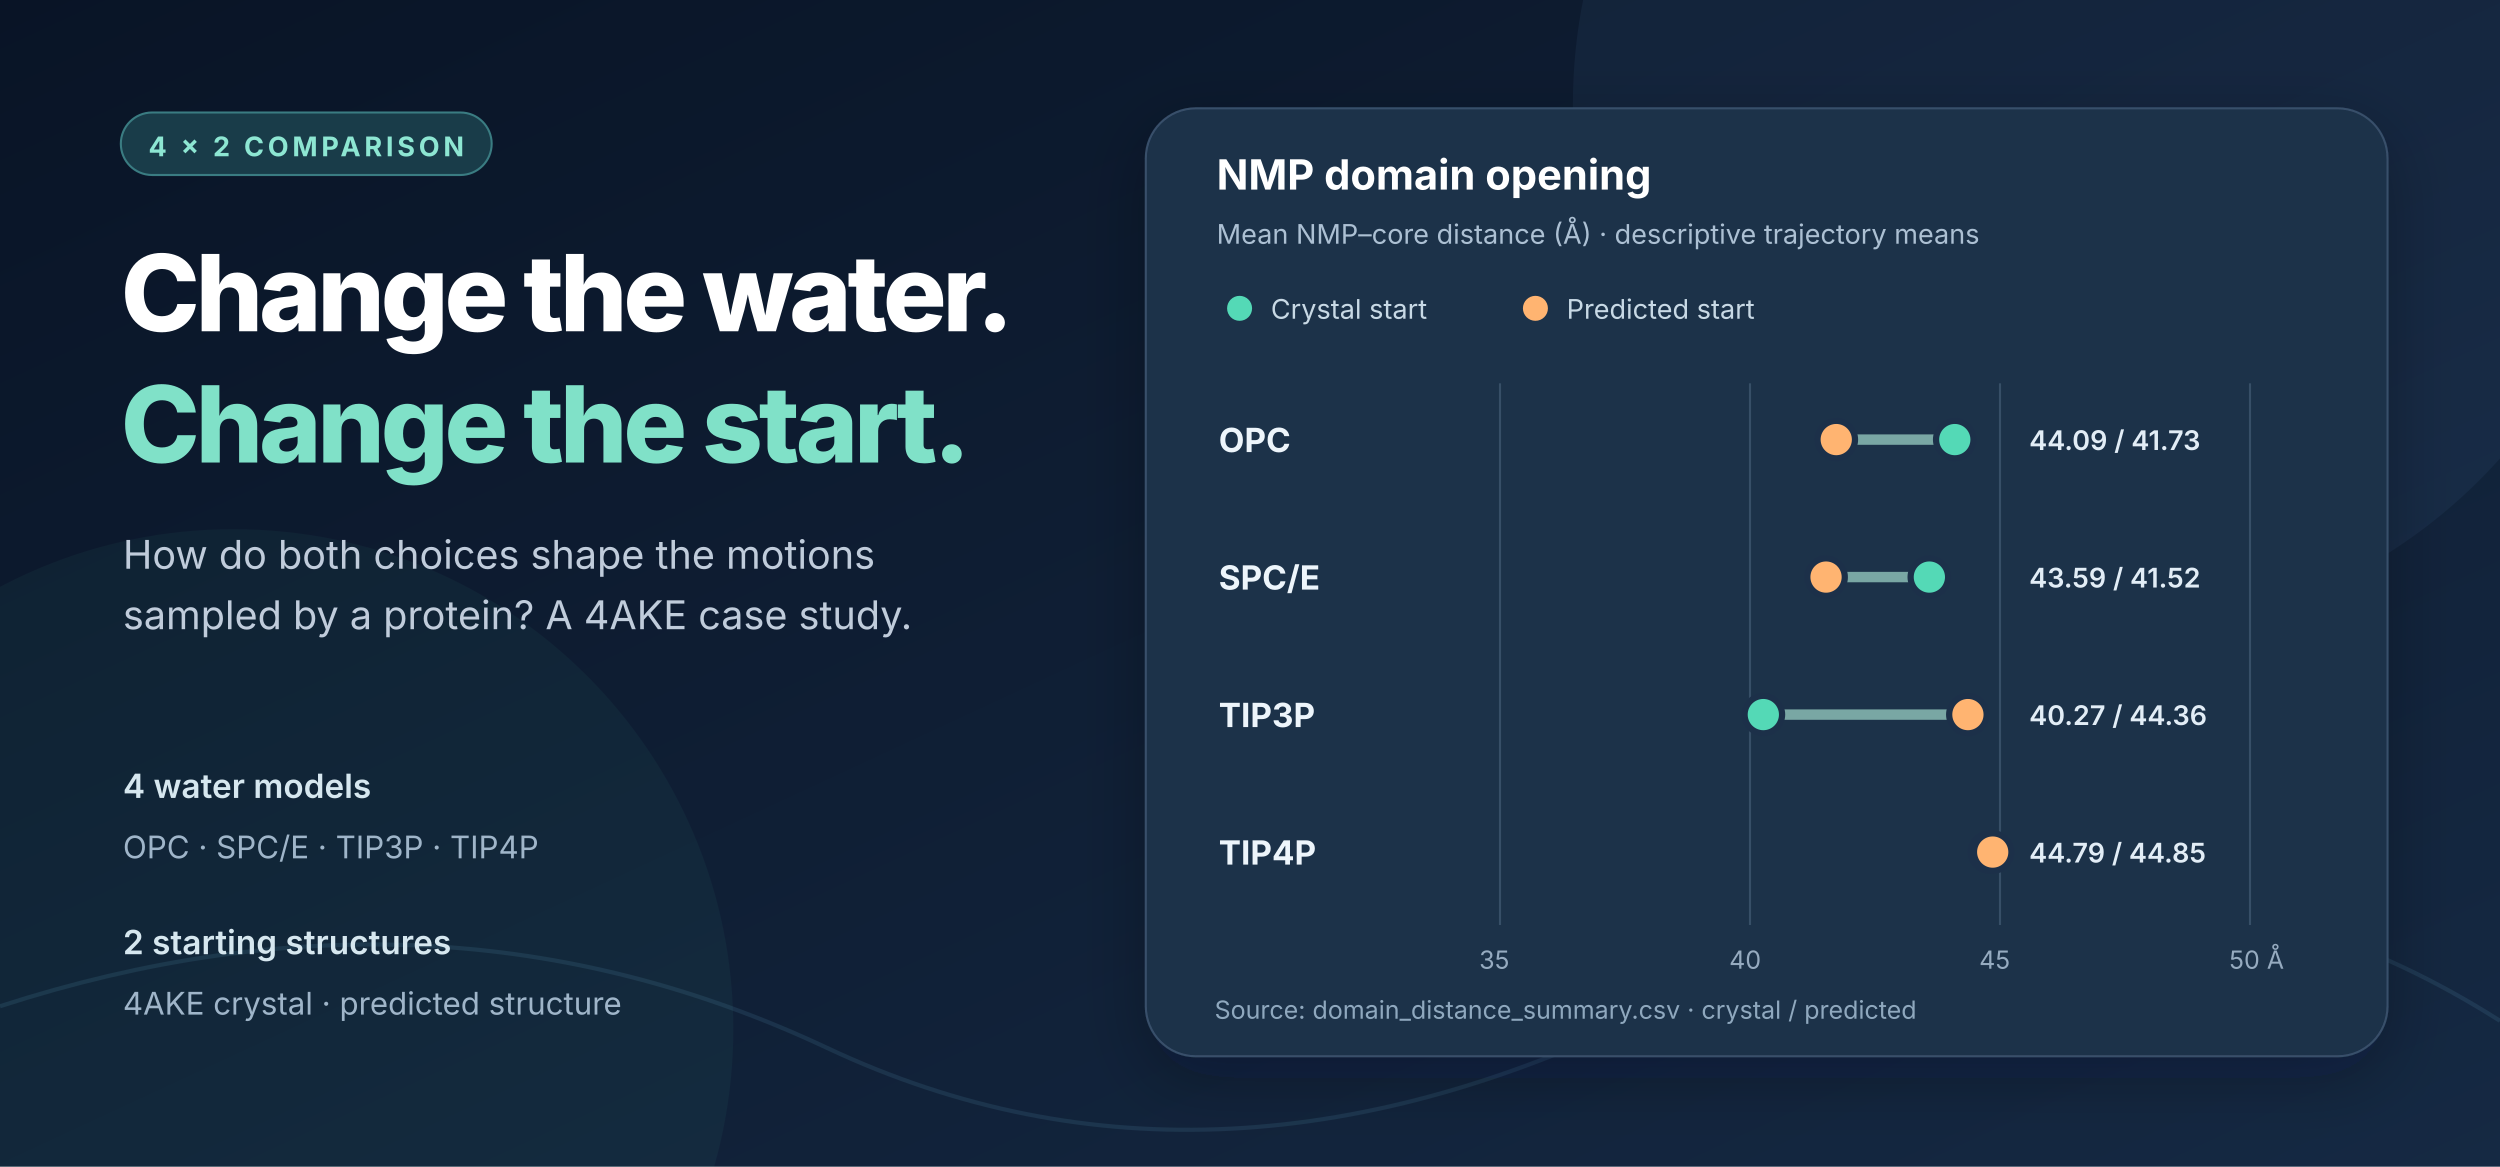
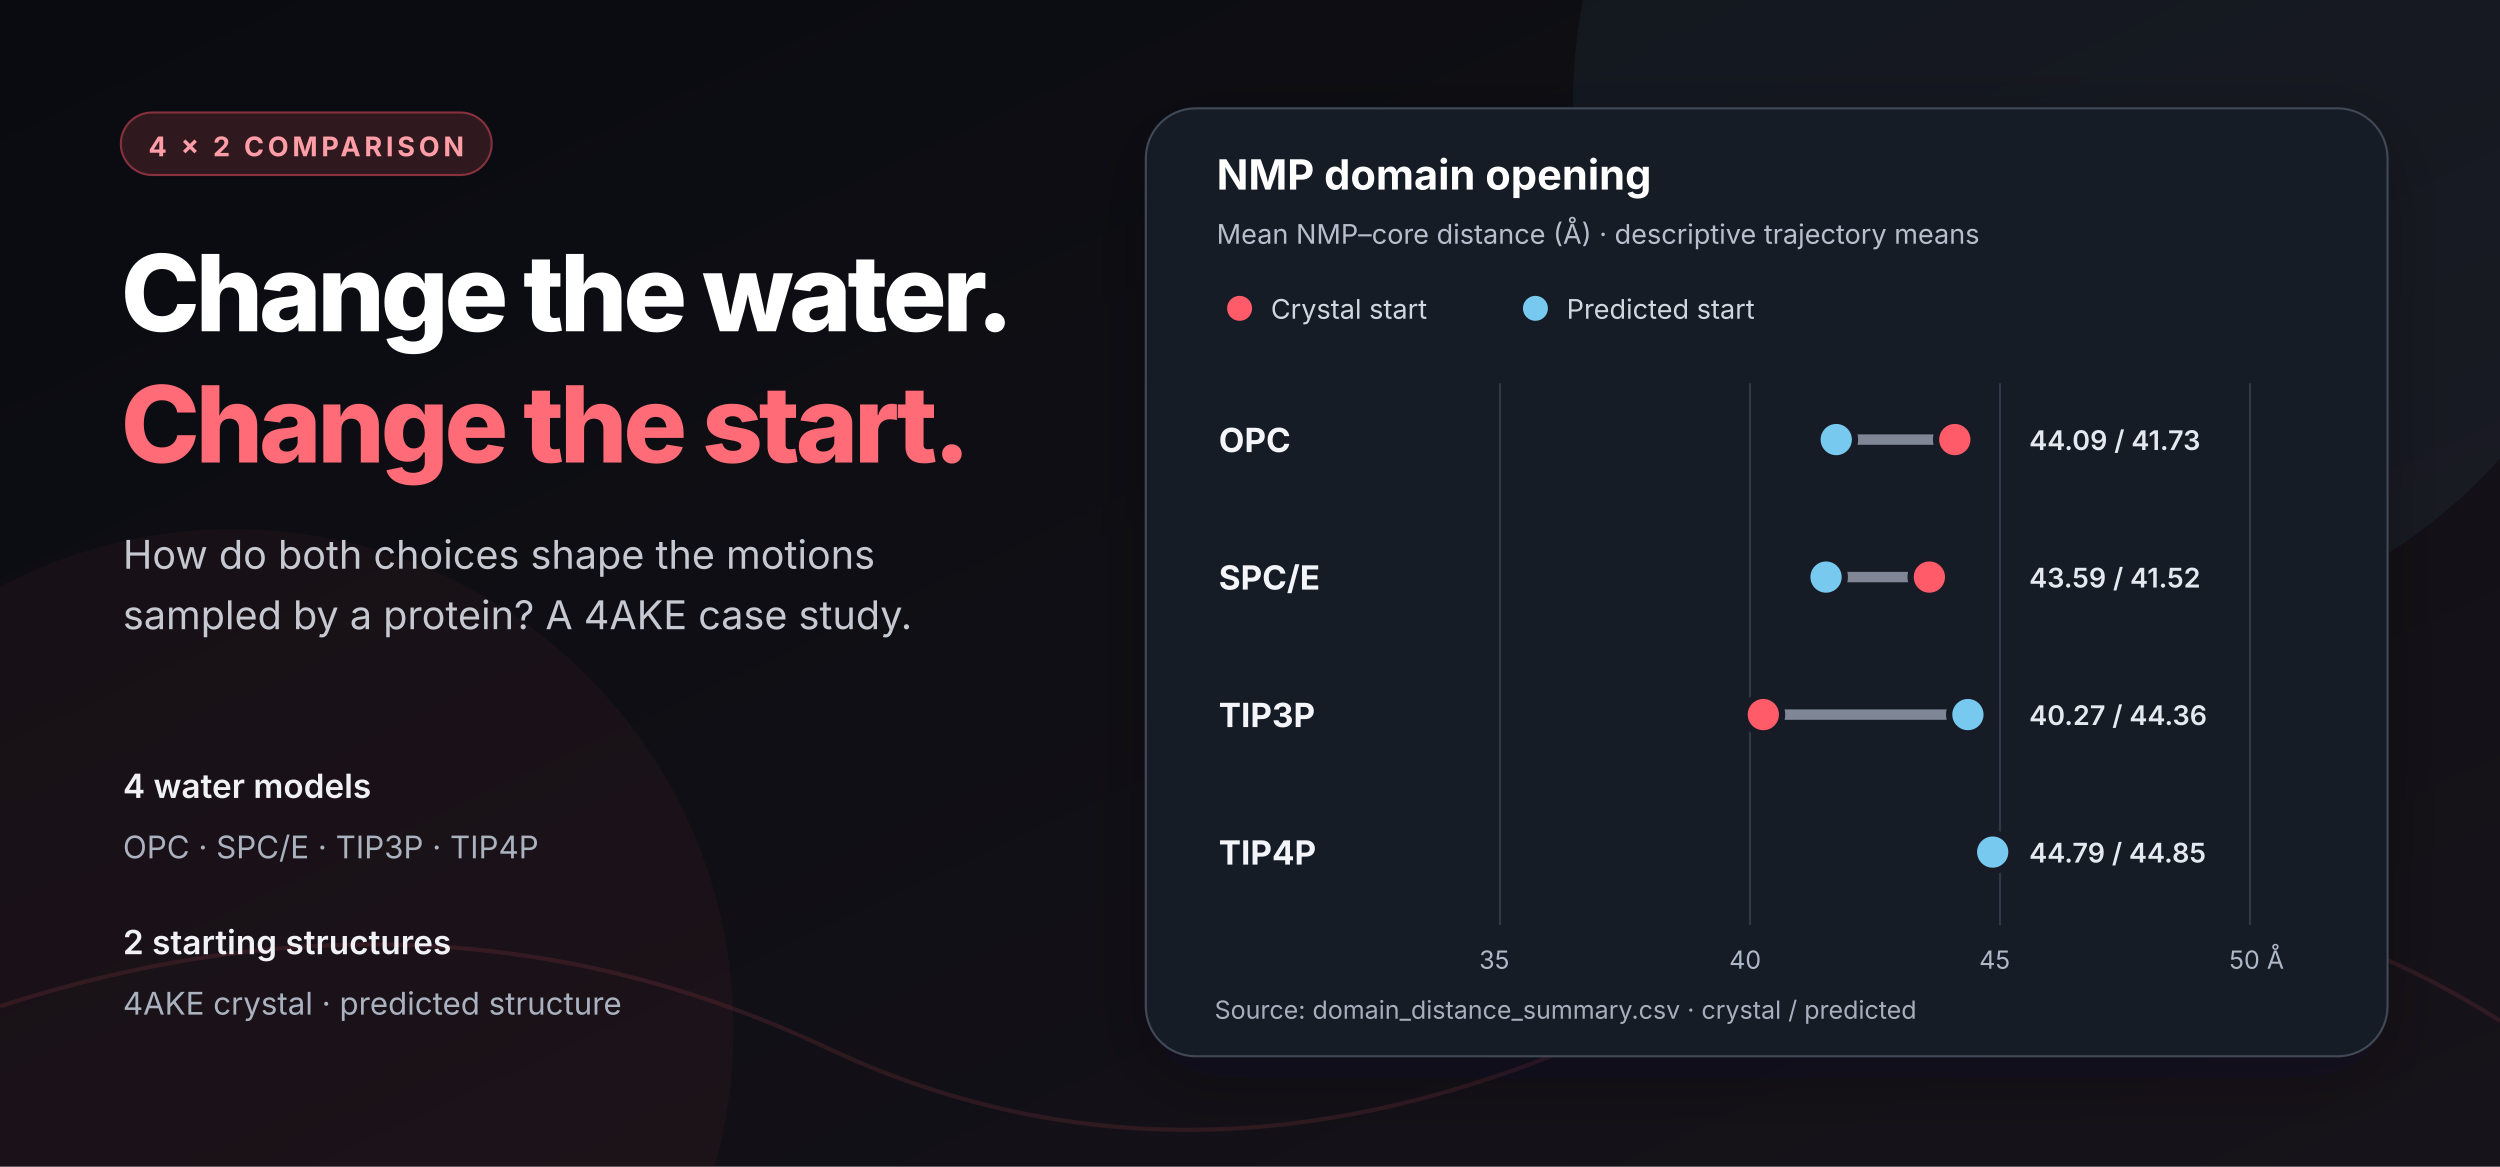
<svg xmlns="http://www.w3.org/2000/svg" width="1200" height="560" viewBox="0 0 1200 560" role="img" aria-labelledby="title desc">
  <defs>
    <linearGradient id="bg" x1="0" y1="0" x2="1" y2="1">
-       <stop stop-color="#091426" />
-       <stop offset="1" stop-color="#152943" />
+       <stop stop-color="#090b10" />
+       <stop offset="1" stop-color="#17131a" />
    </linearGradient>
    <linearGradient id="line" x1="0" y1="0" x2="1" y2="0">
-       <stop stop-color="#57e3c0" />
-       <stop offset="1" stop-color="#80b8ff" />
+       <stop stop-color="#ff5b68" />
+       <stop offset="1" stop-color="#77c9f0" />
    </linearGradient>
    <filter id="shadow" x="-20%" y="-20%" width="140%" height="140%">
      <feDropShadow dx="0" dy="10" stdDeviation="16" flood-color="#030914" flood-opacity=".28" />
    </filter>
  </defs>
  <rect width="1200" height="560" fill="url(#bg)" />
-   <circle cx="112" cy="494" r="240" fill="#57e3c0" opacity=".045" />
-   <circle cx="1010" cy="50" r="255" fill="#80b8ff" opacity=".055" />
-   <path d="M0 483 Q210 415 397 503 T800 482 T1200 490" fill="none" stroke="#6dbbd9" opacity=".12" stroke-width="2" />
+   <circle cx="112" cy="494" r="240" fill="#ff5b68" opacity=".045" />
+   <circle cx="1010" cy="50" r="255" fill="#77c9f0" opacity=".055" />
+   <path d="M0 483 Q210 415 397 503 T800 482 T1200 490" fill="none" stroke="#ff5b68" opacity=".12" stroke-width="2" />
  <g font-family="Inter, ui-sans-serif, system-ui, sans-serif">
-     <rect x="58" y="54" width="178" height="30" rx="15" fill="#193c49" stroke="#3a7c82" />
-     <text x="147" y="75" text-anchor="middle" fill="#8de6d2" font-size="13" font-weight="700" letter-spacing="1.8">4 × 2 COMPARISON</text>
+     <rect x="58" y="54" width="178" height="30" rx="15" fill="#30191e" stroke="#87303e" />
+     <text x="147" y="75" text-anchor="middle" fill="#ff9ea6" font-size="13" font-weight="700" letter-spacing="1.8">4 × 2 COMPARISON</text>
    <text x="58" y="159" fill="#ffffff" font-size="51" font-weight="760" letter-spacing="-2">Change the water.</text>
-     <text x="58" y="222" fill="#80e1c8" font-size="51" font-weight="760" letter-spacing="-2">Change the start.</text>
-     <text x="59" y="273" fill="#c0ccdb" font-size="19">How do both choices shape the motions</text>
-     <text x="59" y="302" fill="#c0ccdb" font-size="19">sampled by a protein? A 4AKE case study.</text>
+     <text x="58" y="222" fill="#ff6b76" font-size="51" font-weight="760" letter-spacing="-2">Change the start.</text>
+     <text x="59" y="273" fill="#c6c9d1" font-size="19">How do both choices shape the motions</text>
+     <text x="59" y="302" fill="#c6c9d1" font-size="19">sampled by a protein? A 4AKE case study.</text>
    <path d="M60 349 H486" stroke="url(#line)" stroke-width="2" opacity=".6" />
-     <text x="59" y="383" fill="#d6e7ef" font-size="16" font-weight="600">4 water models</text>
-     <text x="59" y="412" fill="#9fb5c9" font-size="15">OPC · SPC/E · TIP3P · TIP4P</text>
-     <text x="59" y="458" fill="#d6e7ef" font-size="16" font-weight="600">2 starting structures</text>
-     <text x="59" y="487" fill="#9fb5c9" font-size="15">4AKE crystal · predicted structure</text>
-     <rect x="550" y="52" width="596" height="455" rx="24" fill="#1c3049" stroke="#39506a" filter="url(#shadow)" />
+     <text x="59" y="383" fill="#f0f1f5" font-size="16" font-weight="600">4 water models</text>
+     <text x="59" y="412" fill="#aab2c0" font-size="15">OPC · SPC/E · TIP3P · TIP4P</text>
+     <text x="59" y="458" fill="#f0f1f5" font-size="16" font-weight="600">2 starting structures</text>
+     <text x="59" y="487" fill="#aab2c0" font-size="15">4AKE crystal · predicted structure</text>
+     <rect x="550" y="52" width="596" height="455" rx="24" fill="#171b25" stroke="#414857" filter="url(#shadow)" />
    <text x="584" y="91" fill="#ffffff" font-size="20" font-weight="700">NMP domain opening</text>
-     <text x="584" y="117" fill="#acc0d3" font-size="13">Mean NMP–core distance (Å) · descriptive trajectory means</text>
-     <circle cx="595" cy="148" r="6" fill="#54d9b6" />
-     <text x="610" y="153" fill="#c8d9e5" font-size="13">Crystal start</text>
-     <circle cx="737" cy="148" r="6" fill="#ffb471" />
-     <text x="752" y="153" fill="#c8d9e5" font-size="13">Predicted start</text>
-     <g stroke="#456078" stroke-width="1">
+     <text x="584" y="117" fill="#b7bfcc" font-size="13">Mean NMP–core distance (Å) · descriptive trajectory means</text>
+     <circle cx="595" cy="148" r="6" fill="#ff5b68" />
+     <text x="610" y="153" fill="#d1d6df" font-size="13">Crystal start</text>
+     <circle cx="737" cy="148" r="6" fill="#77c9f0" />
+     <text x="752" y="153" fill="#d1d6df" font-size="13">Predicted start</text>
+     <g stroke="#414857" stroke-width="1">
      <path d="M720 184 V444 M840 184 V444 M960 184 V444 M1080 184 V444" opacity=".65" />
    </g>
-     <g fill="#96abc0" font-size="12">
+     <g fill="#aeb8c8" font-size="12">
      <text x="710" y="465">35</text>
      <text x="830" y="465">40</text>
      <text x="950" y="465">45</text>
      <text x="1070" y="465">50 Å</text>
    </g>
-     <g font-size="16" font-weight="700" fill="#edf5fb">
+     <g font-size="16" font-weight="700" fill="#f3f5f8">
      <text x="585" y="217">OPC</text>
      <text x="585" y="283">SPC/E</text>
      <text x="585" y="349">TIP3P</text>
      <text x="585" y="415">TIP4P</text>
    </g>
    <g stroke-width="5" stroke-linecap="round">
-       <path d="M881.4 211 H938.3" stroke="#79a7a4" />
-       <path d="M876.5 277 H926.1" stroke="#79a7a4" />
-       <path d="M846.4 343 H944.6" stroke="#79a7a4" />
-       <path d="M954.9 409 H956.5" stroke="#79a7a4" />
+       <path d="M881.4 211 H938.3" stroke="#7f8797" />
+       <path d="M876.5 277 H926.1" stroke="#7f8797" />
+       <path d="M846.4 343 H944.6" stroke="#7f8797" />
+       <path d="M954.9 409 H956.5" stroke="#7f8797" />
    </g>
-     <g fill="#54d9b6" stroke="#1c3049" stroke-width="3">
+     <g fill="#ff5b68" stroke="#171b25" stroke-width="3">
      <circle cx="938.3" cy="211" r="9" />
      <circle cx="926.1" cy="277" r="9" />
      <circle cx="846.4" cy="343" r="9" />
      <circle cx="954.9" cy="409" r="9" />
    </g>
-     <g fill="#ffb471" stroke="#1c3049" stroke-width="3">
+     <g fill="#77c9f0" stroke="#171b25" stroke-width="3">
      <circle cx="881.4" cy="211" r="9" />
      <circle cx="876.5" cy="277" r="9" />
      <circle cx="944.6" cy="343" r="9" />
      <circle cx="956.5" cy="409" r="9" />
    </g>
-     <g fill="#e2edf6" font-size="13" font-weight="600">
+     <g fill="#e4e8ef" font-size="13" font-weight="600">
      <text x="974" y="216">44.09 / 41.73</text>
      <text x="974" y="282">43.59 / 41.52</text>
      <text x="974" y="348">40.27 / 44.36</text>
      <text x="974" y="414">44.79 / 44.85</text>
    </g>
-     <text x="583" y="489" fill="#8fa8be" font-size="12">Source: domain_distance_summary.csv · crystal / predicted</text>
+     <text x="583" y="489" fill="#a7afbd" font-size="12">Source: domain_distance_summary.csv · crystal / predicted</text>
  </g>
</svg>
